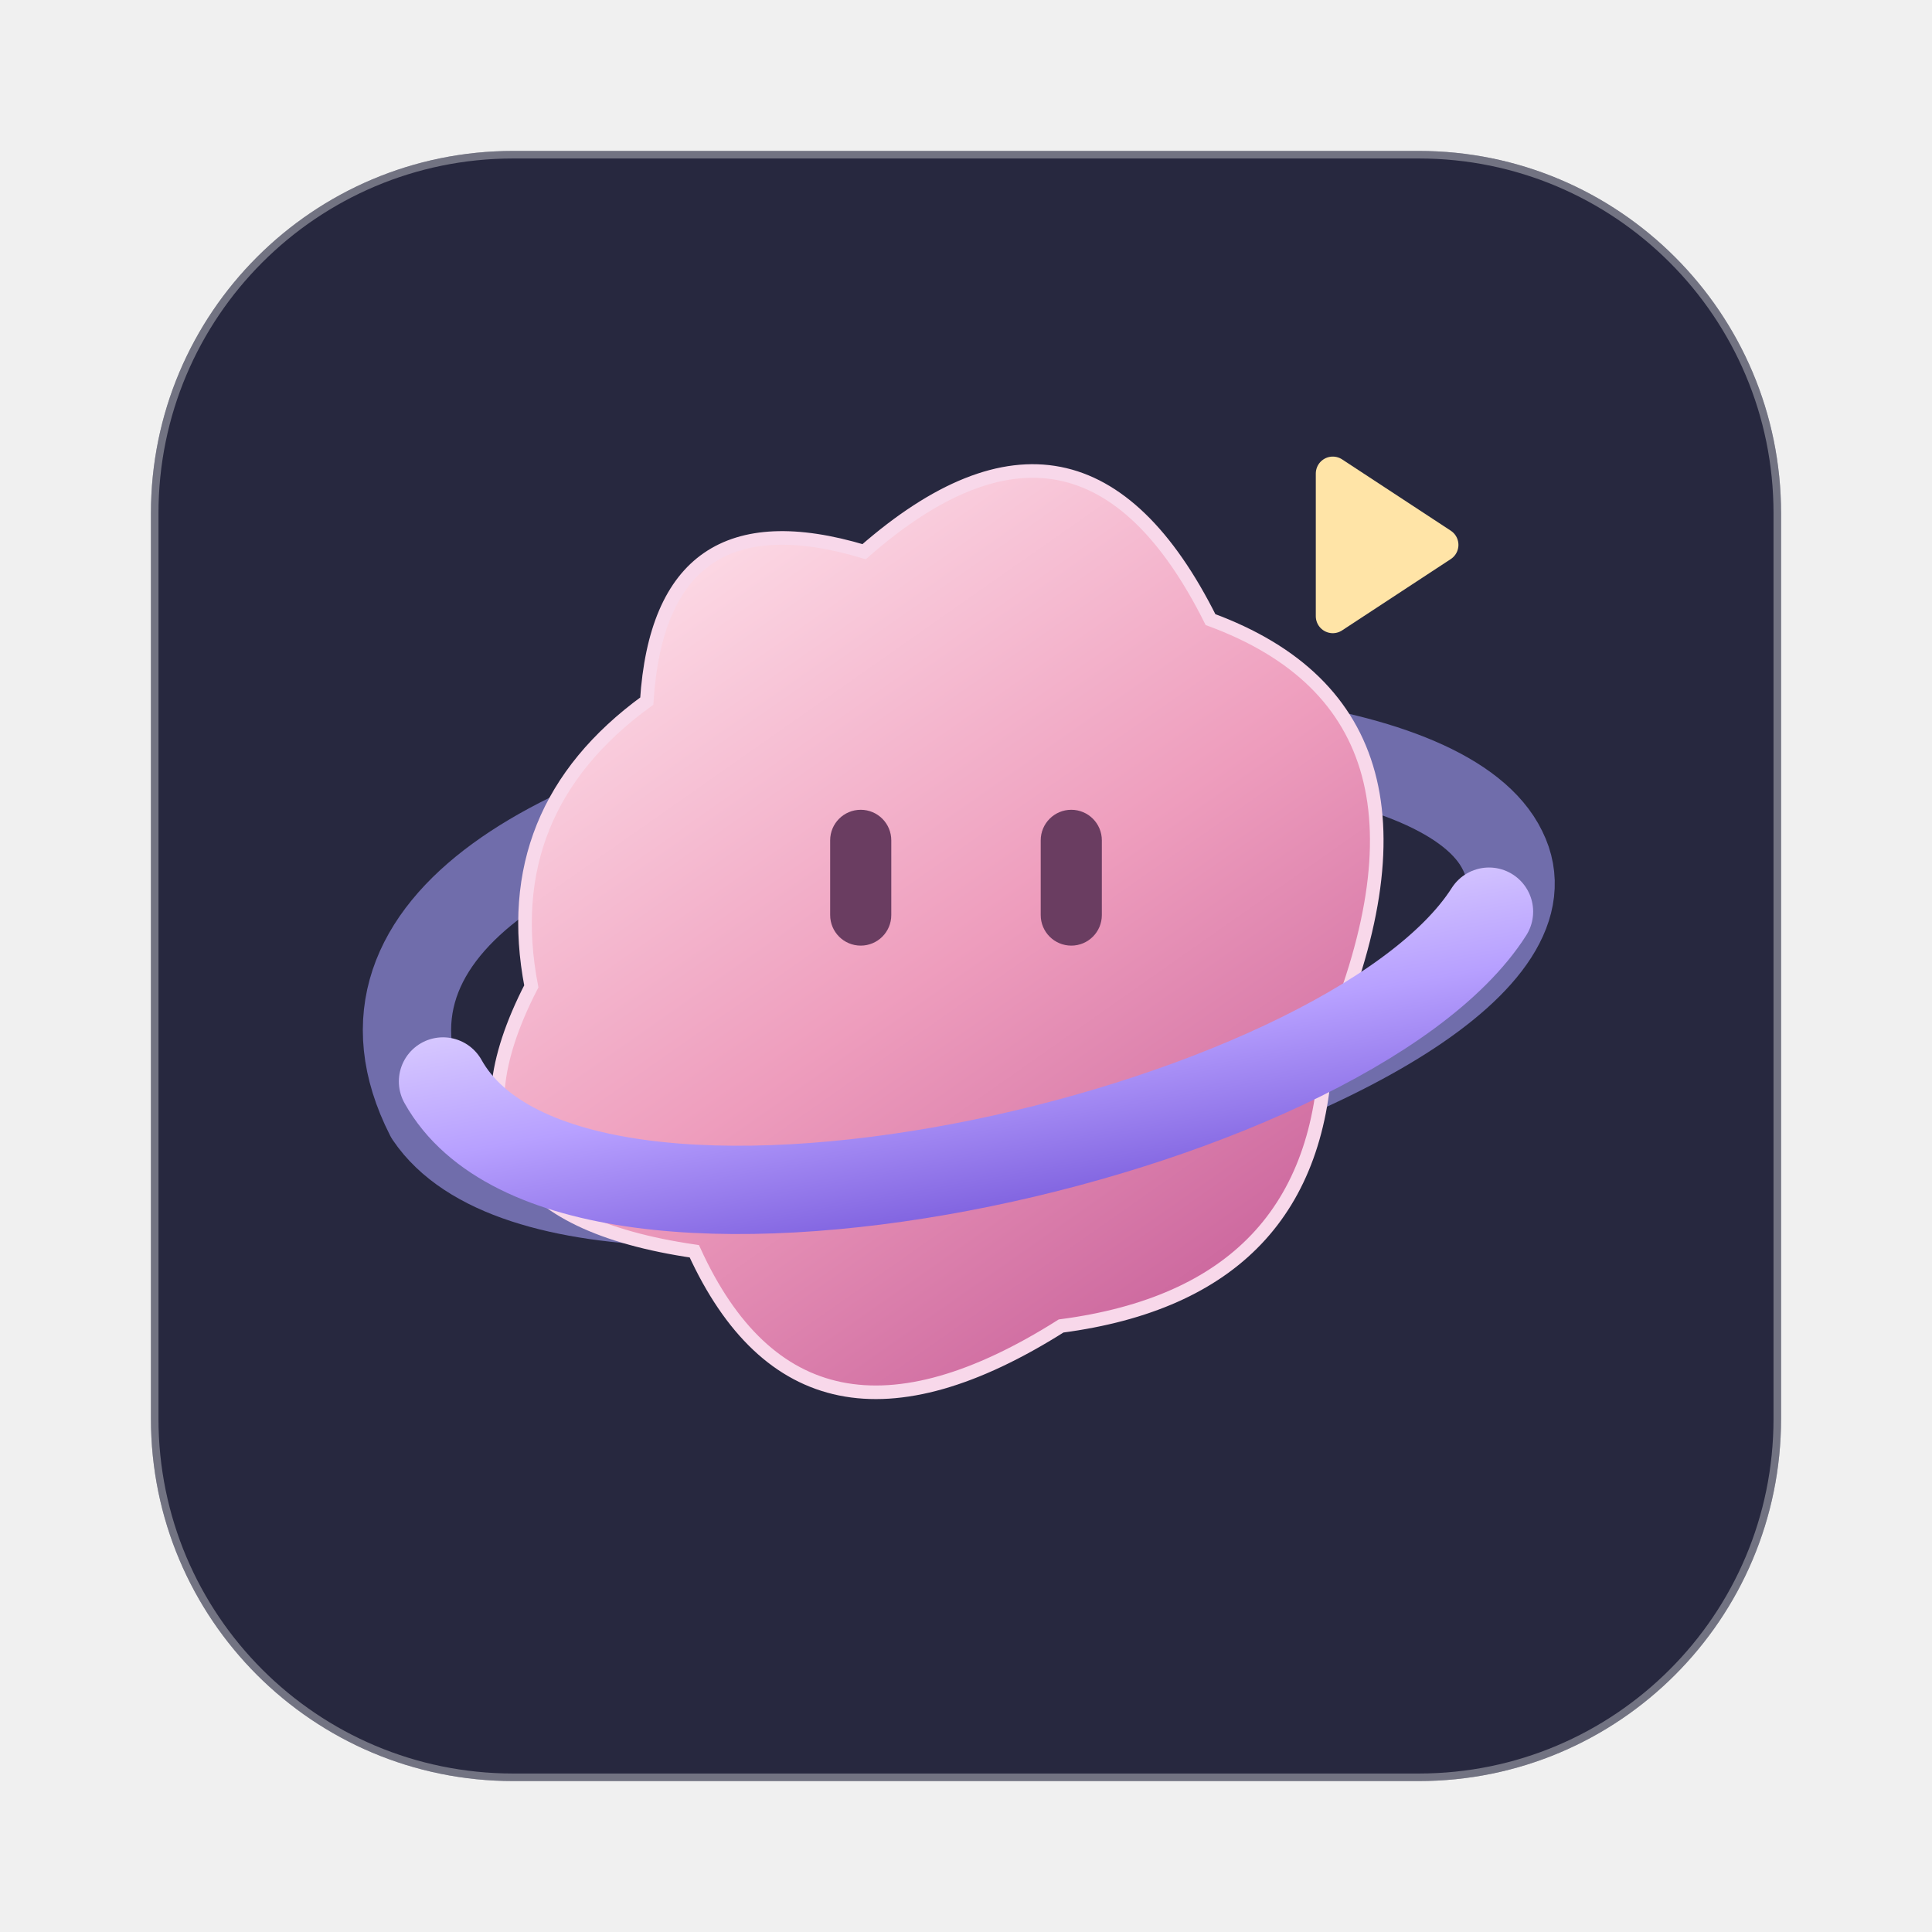
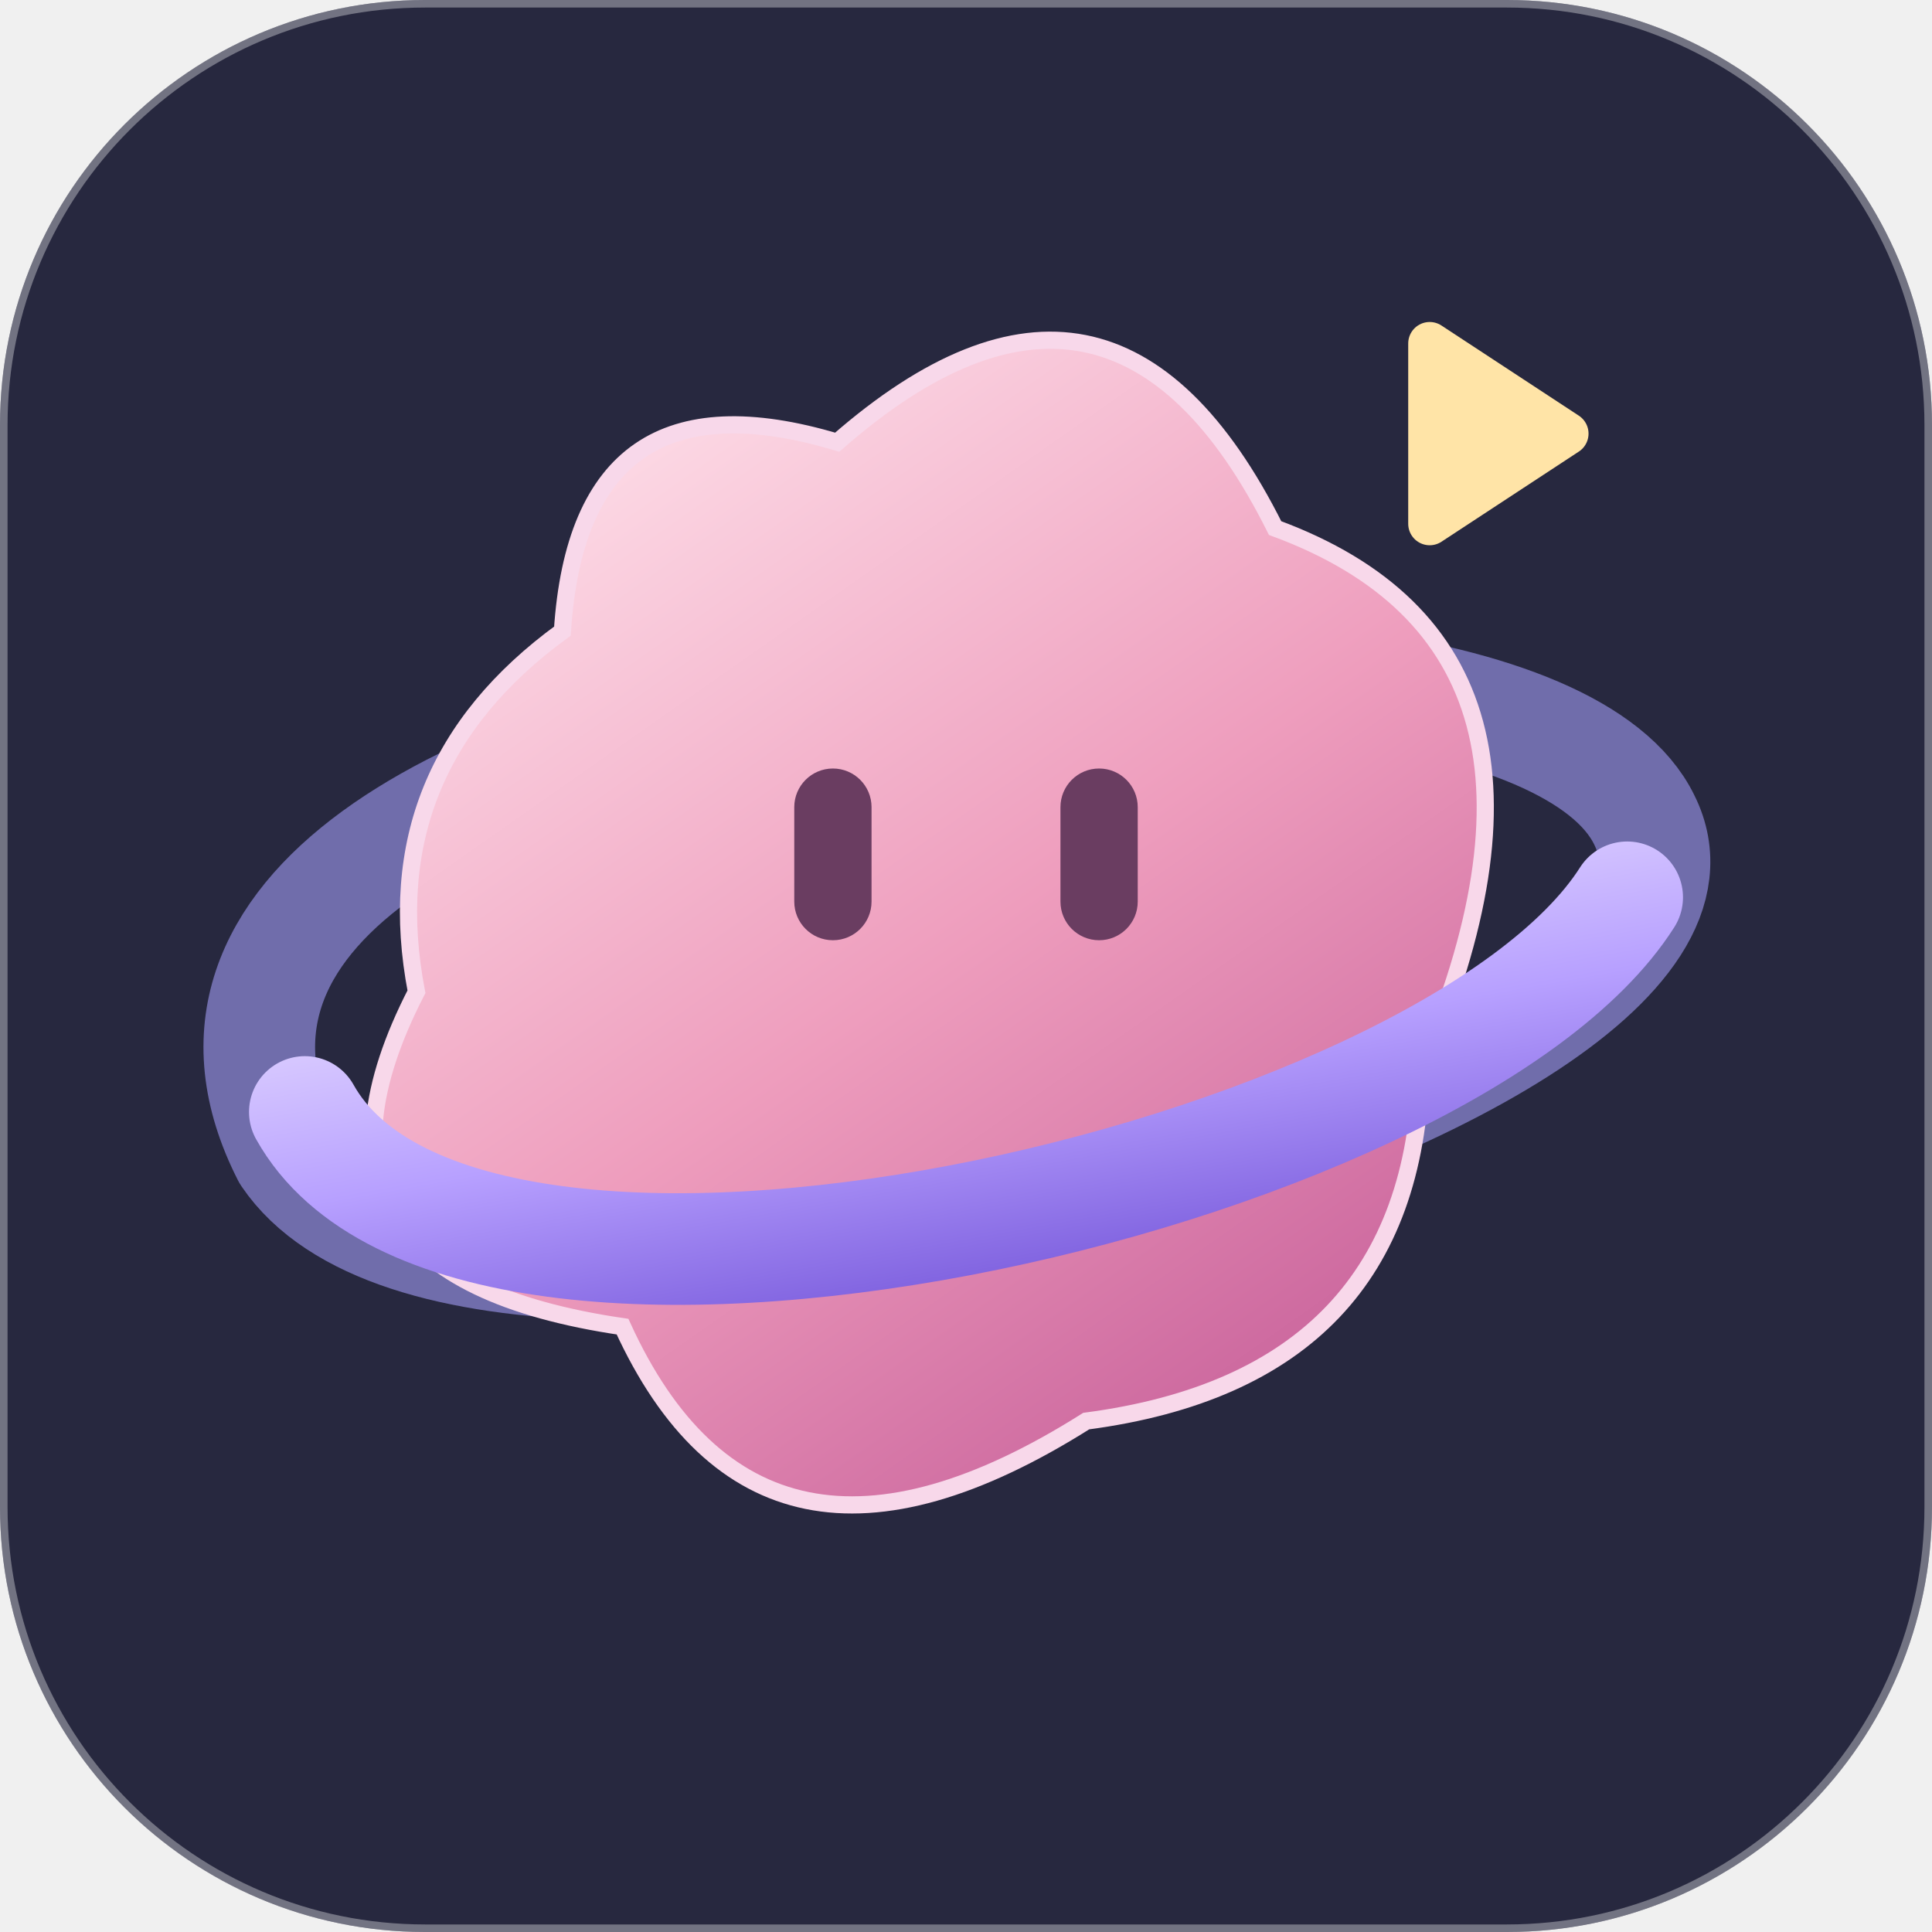
<svg xmlns="http://www.w3.org/2000/svg" width="128" height="128" viewBox="0 0 128 128">
  <defs>
    <linearGradient id="pink" x1="82.3" y1="55.1" x2="174.7" y2="186.8" gradientUnits="userSpaceOnUse">
      <stop stop-color="#FFE4EC" />
      <stop offset="0.52" stop-color="#EE9DBD" />
      <stop offset="1" stop-color="#C45B97" />
    </linearGradient>
    <linearGradient id="lilac" x1="78.7" y1="120" x2="89" y2="177.5" gradientUnits="userSpaceOnUse">
      <stop stop-color="#EEE5FF" />
      <stop offset="0.52" stop-color="#B7A0FF" />
      <stop offset="1" stop-color="#7354D8" />
    </linearGradient>
  </defs>
-   <rect x="10" y="10" width="108" height="108" rx="24" fill="#27283F" />
-   <g transform="translate(64 64) scale(0.45) translate(-128 -128)">
+   <rect width="128" height="128" rx="28.16" fill="#27283F" />
+   <g transform="translate(64 64) scale(0.56889) translate(-128 -128)">
    <path d="M49 150C20 93 191 78 207 111C223 143 72 184 49 150Z" stroke="#706DAB" stroke-width="13" stroke-linecap="round" stroke-linejoin="round" fill="none" />
    <path d="M81 89C82.333 68.333 93 61 113 67C134.333 48.333 151.333 51.667 164 77C189.333 86.333 195 107.333 181 140C180.333 164 167.333 177.667 142 181C116.667 197 98.667 193.333 88 170C60.667 166 52.667 153 64 131C60.667 113.667 66.333 99.667 81 89Z" fill="url(#pink)" stroke="#F8D8EA" stroke-width="2" />
    <path d="M51 145C70 179 184 153 205 120" stroke="url(#lilac)" stroke-width="13" stroke-linecap="round" fill="none" />
    <rect x="108" y="105" width="9" height="20" rx="4.5" fill="#6A3D61" />
    <rect x="139" y="105" width="9" height="20" rx="4.5" fill="#6A3D61" />
    <path d="M182 55.5L198 66L182 76.5Z" transform="translate(190 66) scale(1) translate(-190 -66)" fill="#FFE4A7" stroke="#FFE4A7" stroke-width="5" stroke-linejoin="round" />
  </g>
-   <rect x="10.25" y="10.25" width="107.5" height="107.5" rx="23.75" fill="none" stroke="#FFFFFF" stroke-width="0.5" opacity=".35" />
+   <rect x="0.25" y="0.25" width="127.5" height="127.5" rx="27.91" fill="none" stroke="#FFFFFF" stroke-width="0.5" opacity=".35" />
</svg>
